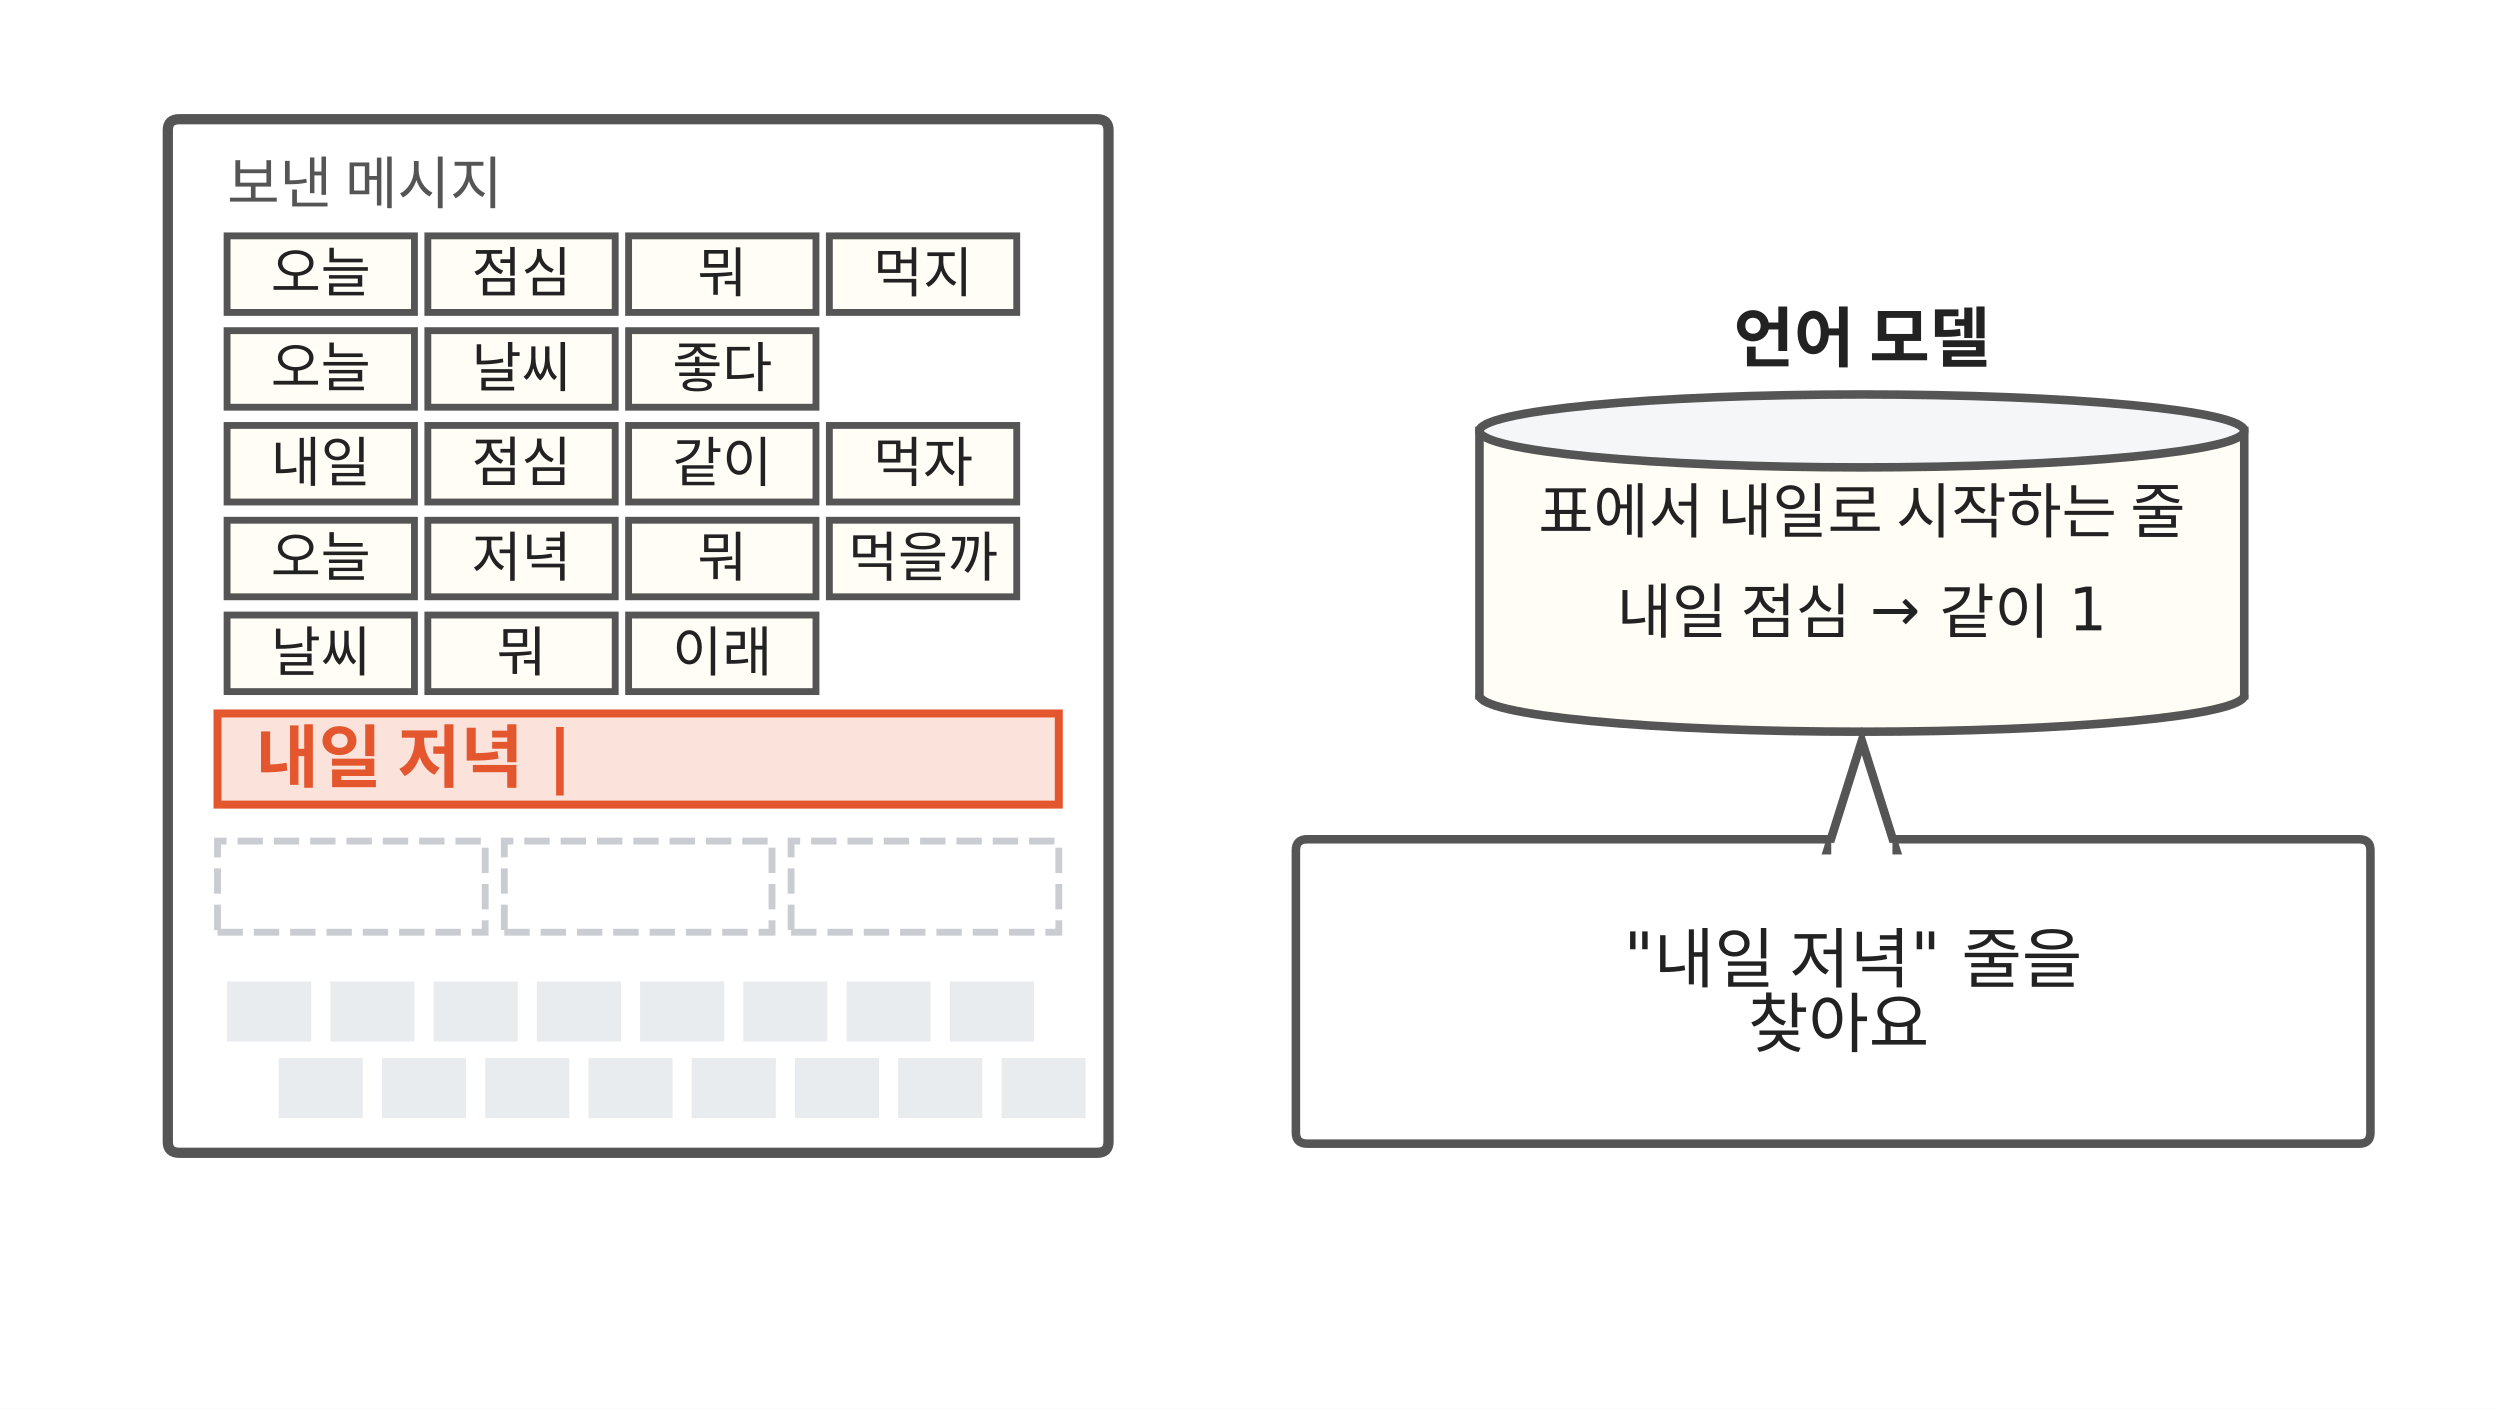
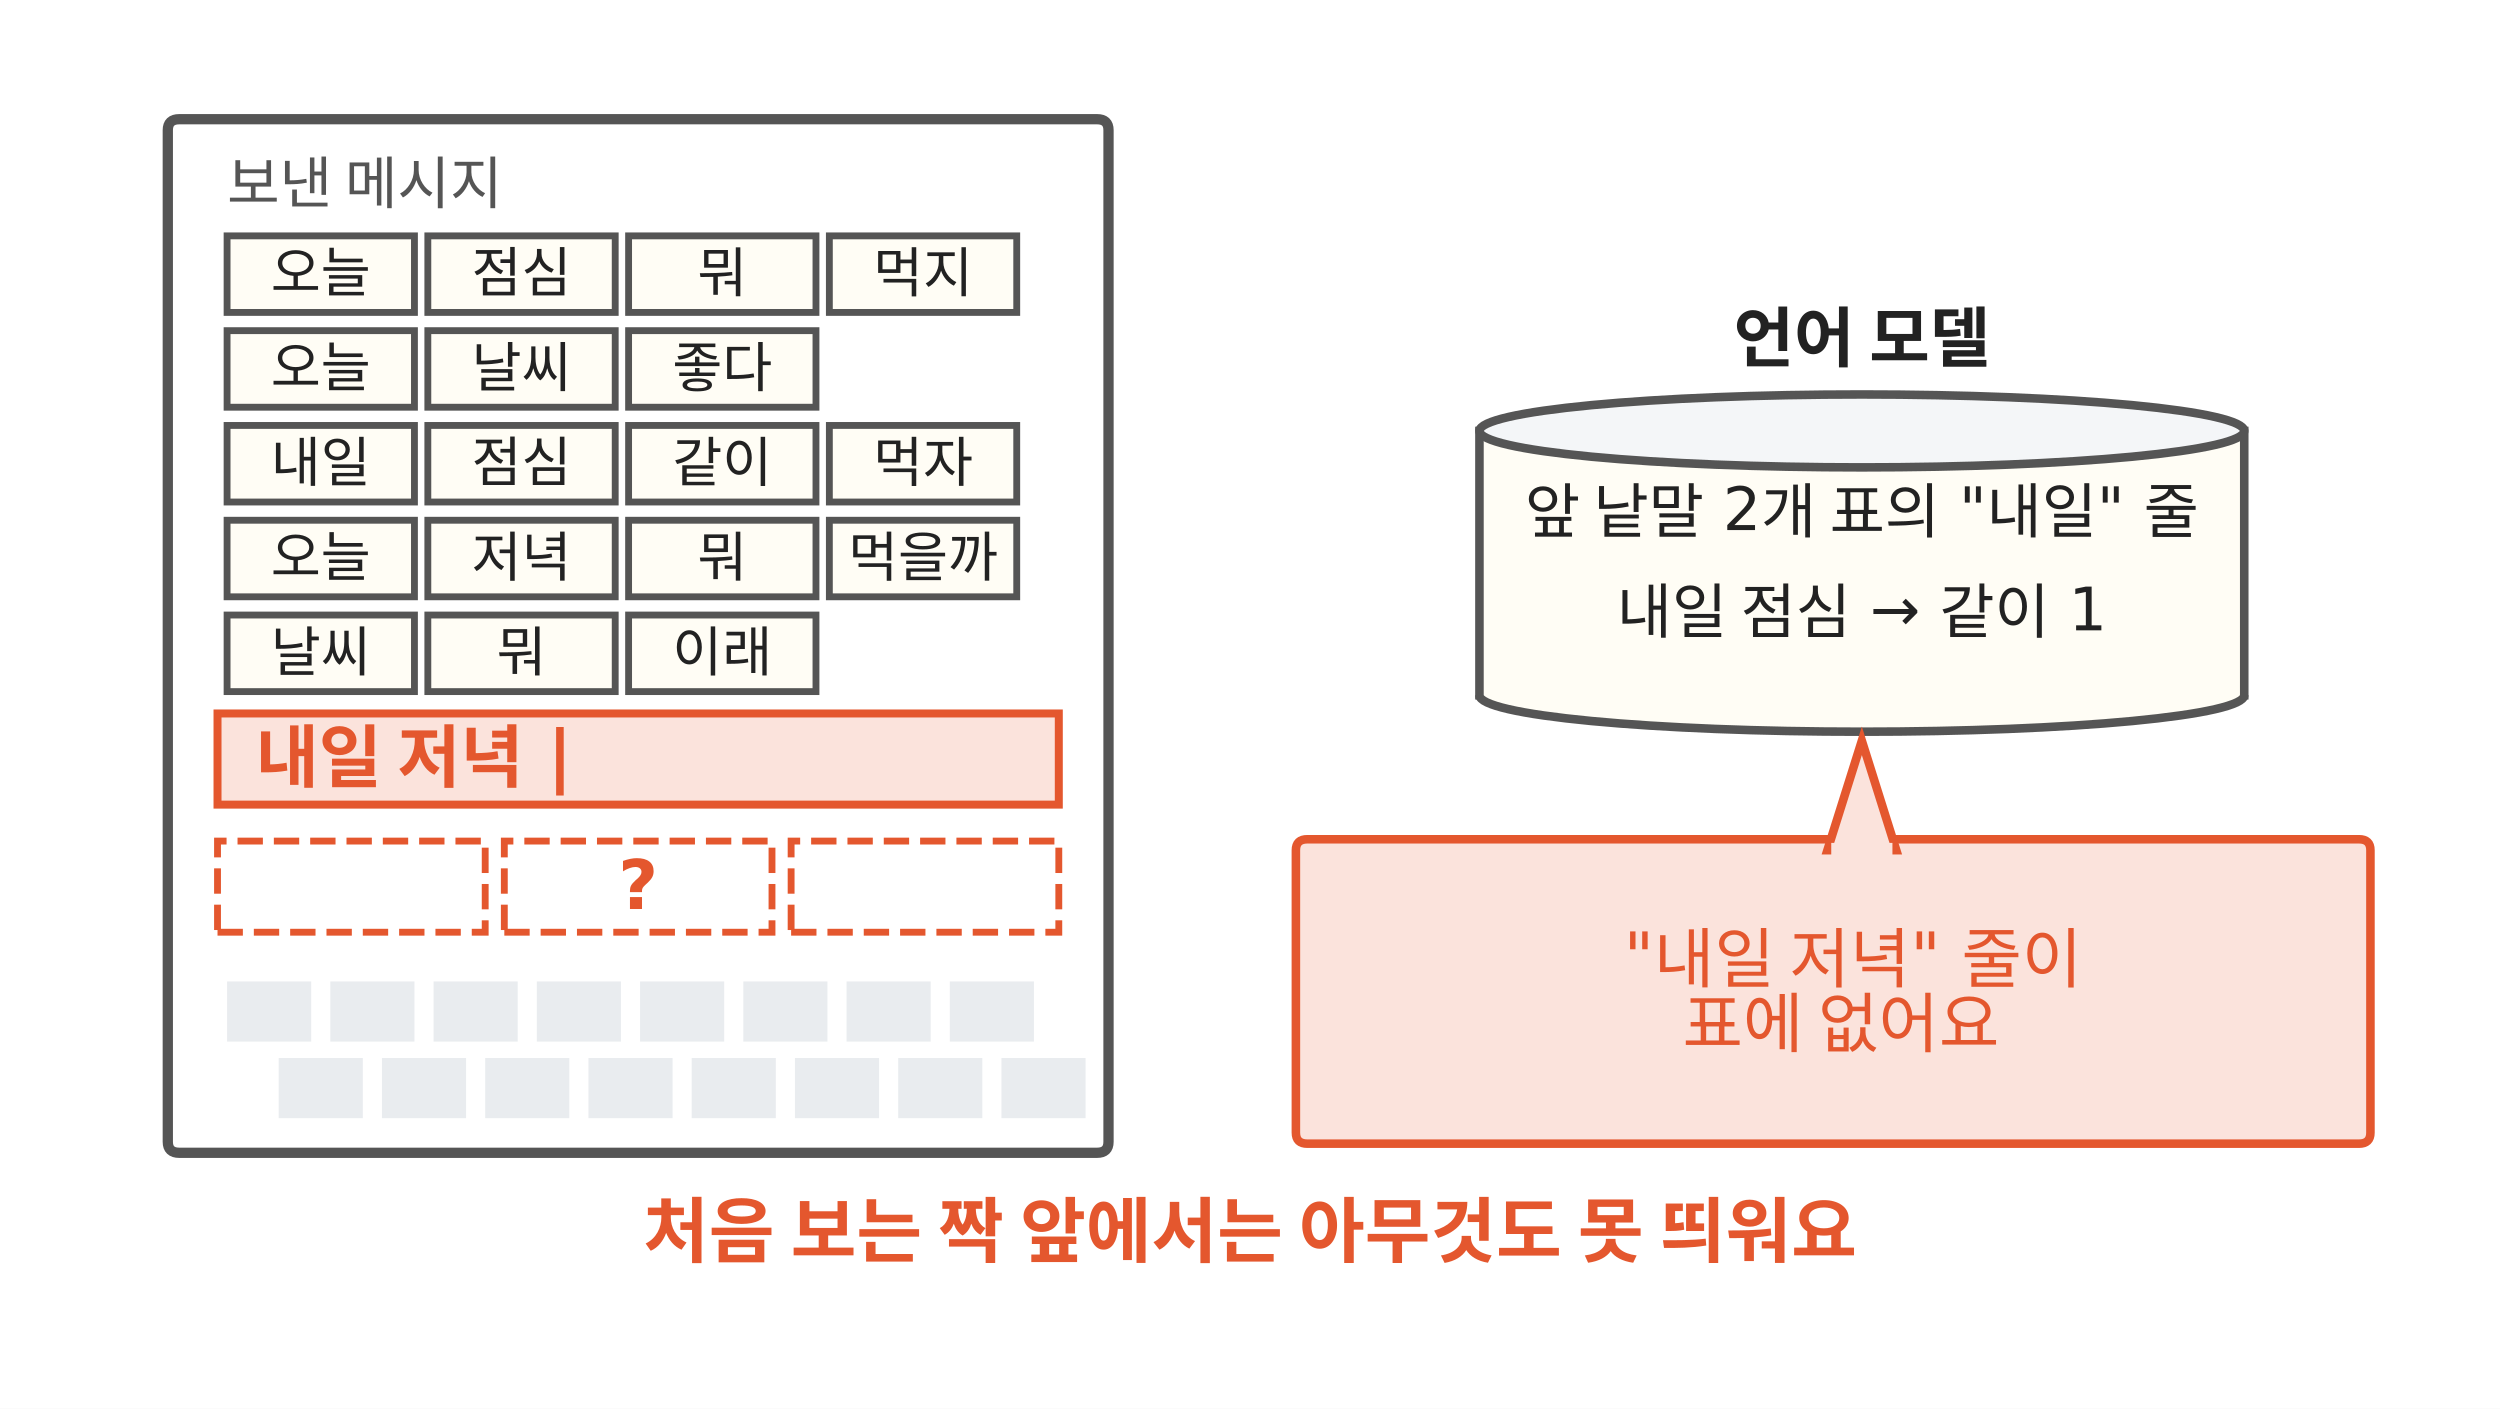
<svg xmlns="http://www.w3.org/2000/svg" width="437.76pt" height="246.672pt" viewBox="0 0 437.76 246.672" version="1.1">
  <defs>
    <style type="text/css">*{stroke-linejoin: round; stroke-linecap: butt}</style>
  </defs>
  <g id="figure_1">
    <g id="patch_1">
      <path d="M 0 246.672  L 437.76 246.672  L 437.76 0  L 0 0  z " style="fill: #ffffff" />
    </g>
    <g id="axes_1">
      <g id="patch_2">
-         <path d="M 18 228.672  L 419.76 228.672  L 419.76 18  L 18 18  L 18 228.672  z " clip-path="url(#pc4f47fcffe)" style="fill: none" />
+         <path d="M 18 228.672  L 419.76 228.672  L 419.76 18  L 18 18  L 18 228.672  z " clip-path="url(#p0c288375bb)" style="fill: none" />
      </g>
      <g id="patch_3">
-         <path d="M 326.016 128.124  C 343.774 128.124 360.807 127.451 373.364 126.254  C 385.921 125.057 392.976 123.433 392.976 121.74  C 392.976 120.047 385.921 118.423 373.364 117.226  C 360.807 116.029 343.774 115.356 326.016 115.356  C 308.258 115.356 291.225 116.029 278.668 117.226  C 266.111 118.423 259.056 120.047 259.056 121.74  C 259.056 123.433 266.111 125.057 278.668 126.254  C 291.225 127.451 308.258 128.124 326.016 128.124  z " clip-path="url(#pc4f47fcffe)" style="fill: #fffdf5" />
+         <path d="M 326.016 128.124  C 343.774 128.124 360.807 127.451 373.364 126.254  C 385.921 125.057 392.976 123.433 392.976 121.74  C 392.976 120.047 385.921 118.423 373.364 117.226  C 360.807 116.029 343.774 115.356 326.016 115.356  C 308.258 115.356 291.225 116.029 278.668 117.226  C 266.111 118.423 259.056 120.047 259.056 121.74  C 259.056 123.433 266.111 125.057 278.668 126.254  C 291.225 127.451 308.258 128.124 326.016 128.124  z " clip-path="url(#p0c288375bb)" style="fill: #fffdf5" />
      </g>
      <g id="patch_4">
-         <path d="M 259.056 121.74  L 392.976 121.74  L 392.976 75.456  L 259.056 75.456  z " clip-path="url(#pc4f47fcffe)" style="fill: #fffdf5" />
+         <path d="M 259.056 121.74  L 392.976 121.74  L 392.976 75.456  L 259.056 75.456  z " clip-path="url(#p0c288375bb)" style="fill: #fffdf5" />
      </g>
      <g id="patch_5">
-         <path d="M 259.056 121.74  C 259.056 123.432 266.116 125.057 278.668 126.254  C 291.221 127.451 308.264 128.124 326.016 128.124  C 343.768 128.124 360.811 127.451 373.364 126.254  C 385.916 125.057 392.976 123.432 392.976 121.74  " clip-path="url(#pc4f47fcffe)" style="fill: none; stroke: #555555; stroke-width: 1.5; stroke-linejoin: miter" />
+         <path d="M 259.056 121.74  C 259.056 123.432 266.116 125.057 278.668 126.254  C 291.221 127.451 308.264 128.124 326.016 128.124  C 343.768 128.124 360.811 127.451 373.364 126.254  C 385.916 125.057 392.976 123.432 392.976 121.74  " clip-path="url(#p0c288375bb)" style="fill: none; stroke: #555555; stroke-width: 1.5; stroke-linejoin: miter" />
      </g>
      <g id="patch_6">
-         <path d="M 326.016 81.84  C 343.774 81.84 360.807 81.167 373.364 79.97  C 385.921 78.773 392.976 77.149 392.976 75.456  C 392.976 73.763 385.921 72.139 373.364 70.942  C 360.807 69.745 343.774 69.072 326.016 69.072  C 308.258 69.072 291.225 69.745 278.668 70.942  C 266.111 72.139 259.056 73.763 259.056 75.456  C 259.056 77.149 266.111 78.773 278.668 79.97  C 291.225 81.167 308.258 81.84 326.016 81.84  z " clip-path="url(#pc4f47fcffe)" style="fill: #f4f6f8; stroke: #555555; stroke-width: 1.5; stroke-linejoin: miter" />
+         <path d="M 326.016 81.84  C 343.774 81.84 360.807 81.167 373.364 79.97  C 385.921 78.773 392.976 77.149 392.976 75.456  C 392.976 73.763 385.921 72.139 373.364 70.942  C 360.807 69.745 343.774 69.072 326.016 69.072  C 308.258 69.072 291.225 69.745 278.668 70.942  C 266.111 72.139 259.056 73.763 259.056 75.456  C 259.056 77.149 266.111 78.773 278.668 79.97  C 291.225 81.167 308.258 81.84 326.016 81.84  z " clip-path="url(#p0c288375bb)" style="fill: #f4f6f8; stroke: #555555; stroke-width: 1.5; stroke-linejoin: miter" />
      </g>
      <g id="patch_7">
-         <path d="M 31.392 201.859  L 192.096 201.859  Q 194.105 201.859 194.105 199.944  L 194.105 22.788  Q 194.105 20.873 192.096 20.873  L 31.392 20.873  Q 29.383 20.873 29.383 22.788  L 29.383 199.944  Q 29.383 201.859 31.392 201.859  z " clip-path="url(#pc4f47fcffe)" style="fill: #ffffff; stroke: #555555; stroke-width: 1.8; stroke-linejoin: miter" />
+         <path d="M 31.392 201.859  L 192.096 201.859  Q 194.105 201.859 194.105 199.944  L 194.105 22.788  Q 194.105 20.873 192.096 20.873  L 31.392 20.873  Q 29.383 20.873 29.383 22.788  L 29.383 199.944  Q 29.383 201.859 31.392 201.859  z " clip-path="url(#p0c288375bb)" style="fill: #ffffff; stroke: #555555; stroke-width: 1.8; stroke-linejoin: miter" />
      </g>
      <g id="patch_8">
-         <path d="M 39.762 54.708  L 72.572 54.708  L 72.572 41.302  L 39.762 41.302  z " clip-path="url(#pc4f47fcffe)" style="fill: #fffdf5; stroke: #555555; stroke-width: 1.2; stroke-linejoin: miter" />
+         <path d="M 39.762 54.708  L 72.572 54.708  L 72.572 41.302  L 39.762 41.302  z " clip-path="url(#p0c288375bb)" style="fill: #fffdf5; stroke: #555555; stroke-width: 1.2; stroke-linejoin: miter" />
      </g>
      <g id="patch_9">
-         <path d="M 74.916 54.708  L 107.726 54.708  L 107.726 41.302  L 74.916 41.302  z " clip-path="url(#pc4f47fcffe)" style="fill: #fffdf5; stroke: #555555; stroke-width: 1.2; stroke-linejoin: miter" />
+         <path d="M 74.916 54.708  L 107.726 54.708  L 107.726 41.302  L 74.916 41.302  z " clip-path="url(#p0c288375bb)" style="fill: #fffdf5; stroke: #555555; stroke-width: 1.2; stroke-linejoin: miter" />
      </g>
      <g id="patch_10">
-         <path d="M 110.07 54.708  L 142.88 54.708  L 142.88 41.302  L 110.07 41.302  z " clip-path="url(#pc4f47fcffe)" style="fill: #fffdf5; stroke: #555555; stroke-width: 1.2; stroke-linejoin: miter" />
+         <path d="M 110.07 54.708  L 142.88 54.708  L 142.88 41.302  L 110.07 41.302  z " clip-path="url(#p0c288375bb)" style="fill: #fffdf5; stroke: #555555; stroke-width: 1.2; stroke-linejoin: miter" />
      </g>
      <g id="patch_11">
-         <path d="M 145.224 54.708  L 178.034 54.708  L 178.034 41.302  L 145.224 41.302  z " clip-path="url(#pc4f47fcffe)" style="fill: #fffdf5; stroke: #555555; stroke-width: 1.2; stroke-linejoin: miter" />
+         <path d="M 145.224 54.708  L 178.034 54.708  L 178.034 41.302  L 145.224 41.302  z " clip-path="url(#p0c288375bb)" style="fill: #fffdf5; stroke: #555555; stroke-width: 1.2; stroke-linejoin: miter" />
      </g>
      <g id="patch_12">
-         <path d="M 39.762 71.306  L 72.572 71.306  L 72.572 57.9  L 39.762 57.9  z " clip-path="url(#pc4f47fcffe)" style="fill: #fffdf5; stroke: #555555; stroke-width: 1.2; stroke-linejoin: miter" />
+         <path d="M 39.762 71.306  L 72.572 71.306  L 72.572 57.9  L 39.762 57.9  z " clip-path="url(#p0c288375bb)" style="fill: #fffdf5; stroke: #555555; stroke-width: 1.2; stroke-linejoin: miter" />
      </g>
      <g id="patch_13">
-         <path d="M 74.916 71.306  L 107.726 71.306  L 107.726 57.9  L 74.916 57.9  z " clip-path="url(#pc4f47fcffe)" style="fill: #fffdf5; stroke: #555555; stroke-width: 1.2; stroke-linejoin: miter" />
+         <path d="M 74.916 71.306  L 107.726 71.306  L 107.726 57.9  L 74.916 57.9  z " clip-path="url(#p0c288375bb)" style="fill: #fffdf5; stroke: #555555; stroke-width: 1.2; stroke-linejoin: miter" />
      </g>
      <g id="patch_14">
-         <path d="M 110.07 71.306  L 142.88 71.306  L 142.88 57.9  L 110.07 57.9  z " clip-path="url(#pc4f47fcffe)" style="fill: #fffdf5; stroke: #555555; stroke-width: 1.2; stroke-linejoin: miter" />
+         <path d="M 110.07 71.306  L 142.88 71.306  L 142.88 57.9  L 110.07 57.9  z " clip-path="url(#p0c288375bb)" style="fill: #fffdf5; stroke: #555555; stroke-width: 1.2; stroke-linejoin: miter" />
      </g>
      <g id="patch_15">
-         <path d="M 39.762 87.905  L 72.572 87.905  L 72.572 74.498  L 39.762 74.498  z " clip-path="url(#pc4f47fcffe)" style="fill: #fffdf5; stroke: #555555; stroke-width: 1.2; stroke-linejoin: miter" />
+         <path d="M 39.762 87.905  L 72.572 87.905  L 72.572 74.498  L 39.762 74.498  z " clip-path="url(#p0c288375bb)" style="fill: #fffdf5; stroke: #555555; stroke-width: 1.2; stroke-linejoin: miter" />
      </g>
      <g id="patch_16">
-         <path d="M 74.916 87.905  L 107.726 87.905  L 107.726 74.498  L 74.916 74.498  z " clip-path="url(#pc4f47fcffe)" style="fill: #fffdf5; stroke: #555555; stroke-width: 1.2; stroke-linejoin: miter" />
+         <path d="M 74.916 87.905  L 107.726 87.905  L 107.726 74.498  L 74.916 74.498  z " clip-path="url(#p0c288375bb)" style="fill: #fffdf5; stroke: #555555; stroke-width: 1.2; stroke-linejoin: miter" />
      </g>
      <g id="patch_17">
-         <path d="M 110.07 87.905  L 142.88 87.905  L 142.88 74.498  L 110.07 74.498  z " clip-path="url(#pc4f47fcffe)" style="fill: #fffdf5; stroke: #555555; stroke-width: 1.2; stroke-linejoin: miter" />
+         <path d="M 110.07 87.905  L 142.88 87.905  L 142.88 74.498  L 110.07 74.498  z " clip-path="url(#p0c288375bb)" style="fill: #fffdf5; stroke: #555555; stroke-width: 1.2; stroke-linejoin: miter" />
      </g>
      <g id="patch_18">
-         <path d="M 145.224 87.905  L 178.034 87.905  L 178.034 74.498  L 145.224 74.498  z " clip-path="url(#pc4f47fcffe)" style="fill: #fffdf5; stroke: #555555; stroke-width: 1.2; stroke-linejoin: miter" />
+         <path d="M 145.224 87.905  L 178.034 87.905  L 178.034 74.498  L 145.224 74.498  z " clip-path="url(#p0c288375bb)" style="fill: #fffdf5; stroke: #555555; stroke-width: 1.2; stroke-linejoin: miter" />
      </g>
      <g id="patch_19">
-         <path d="M 39.762 104.503  L 72.572 104.503  L 72.572 91.097  L 39.762 91.097  z " clip-path="url(#pc4f47fcffe)" style="fill: #fffdf5; stroke: #555555; stroke-width: 1.2; stroke-linejoin: miter" />
+         <path d="M 39.762 104.503  L 72.572 104.503  L 72.572 91.097  L 39.762 91.097  z " clip-path="url(#p0c288375bb)" style="fill: #fffdf5; stroke: #555555; stroke-width: 1.2; stroke-linejoin: miter" />
      </g>
      <g id="patch_20">
-         <path d="M 74.916 104.503  L 107.726 104.503  L 107.726 91.097  L 74.916 91.097  z " clip-path="url(#pc4f47fcffe)" style="fill: #fffdf5; stroke: #555555; stroke-width: 1.2; stroke-linejoin: miter" />
+         <path d="M 74.916 104.503  L 107.726 104.503  L 107.726 91.097  L 74.916 91.097  z " clip-path="url(#p0c288375bb)" style="fill: #fffdf5; stroke: #555555; stroke-width: 1.2; stroke-linejoin: miter" />
      </g>
      <g id="patch_21">
-         <path d="M 110.07 104.503  L 142.88 104.503  L 142.88 91.097  L 110.07 91.097  z " clip-path="url(#pc4f47fcffe)" style="fill: #fffdf5; stroke: #555555; stroke-width: 1.2; stroke-linejoin: miter" />
+         <path d="M 110.07 104.503  L 142.88 104.503  L 142.88 91.097  L 110.07 91.097  z " clip-path="url(#p0c288375bb)" style="fill: #fffdf5; stroke: #555555; stroke-width: 1.2; stroke-linejoin: miter" />
      </g>
      <g id="patch_22">
-         <path d="M 145.224 104.503  L 178.034 104.503  L 178.034 91.097  L 145.224 91.097  z " clip-path="url(#pc4f47fcffe)" style="fill: #fffdf5; stroke: #555555; stroke-width: 1.2; stroke-linejoin: miter" />
+         <path d="M 145.224 104.503  L 178.034 104.503  L 178.034 91.097  L 145.224 91.097  z " clip-path="url(#p0c288375bb)" style="fill: #fffdf5; stroke: #555555; stroke-width: 1.2; stroke-linejoin: miter" />
      </g>
      <g id="patch_23">
-         <path d="M 39.762 121.102  L 72.572 121.102  L 72.572 107.695  L 39.762 107.695  z " clip-path="url(#pc4f47fcffe)" style="fill: #fffdf5; stroke: #555555; stroke-width: 1.2; stroke-linejoin: miter" />
+         <path d="M 39.762 121.102  L 72.572 121.102  L 72.572 107.695  L 39.762 107.695  z " clip-path="url(#p0c288375bb)" style="fill: #fffdf5; stroke: #555555; stroke-width: 1.2; stroke-linejoin: miter" />
      </g>
      <g id="patch_24">
-         <path d="M 74.916 121.102  L 107.726 121.102  L 107.726 107.695  L 74.916 107.695  z " clip-path="url(#pc4f47fcffe)" style="fill: #fffdf5; stroke: #555555; stroke-width: 1.2; stroke-linejoin: miter" />
+         <path d="M 74.916 121.102  L 107.726 121.102  L 107.726 107.695  L 74.916 107.695  z " clip-path="url(#p0c288375bb)" style="fill: #fffdf5; stroke: #555555; stroke-width: 1.2; stroke-linejoin: miter" />
      </g>
      <g id="patch_25">
-         <path d="M 110.07 121.102  L 142.88 121.102  L 142.88 107.695  L 110.07 107.695  z " clip-path="url(#pc4f47fcffe)" style="fill: #fffdf5; stroke: #555555; stroke-width: 1.2; stroke-linejoin: miter" />
+         <path d="M 110.07 121.102  L 142.88 121.102  L 142.88 107.695  L 110.07 107.695  z " clip-path="url(#p0c288375bb)" style="fill: #fffdf5; stroke: #555555; stroke-width: 1.2; stroke-linejoin: miter" />
      </g>
      <g id="patch_26">
-         <path d="M 38.088 140.892  L 185.4 140.892  L 185.4 124.932  L 38.088 124.932  z " clip-path="url(#pc4f47fcffe)" style="fill: #fbe3dc; stroke: #e4572e; stroke-width: 1.4; stroke-linejoin: miter" />
+         <path d="M 38.088 140.892  L 185.4 140.892  L 185.4 124.932  L 38.088 124.932  z " clip-path="url(#p0c288375bb)" style="fill: #fbe3dc; stroke: #e4572e; stroke-width: 1.4; stroke-linejoin: miter" />
      </g>
      <g id="patch_27">
-         <path d="M 38.088 163.236  L 84.96 163.236  L 84.96 147.276  L 38.088 147.276  z " clip-path="url(#pc4f47fcffe)" style="fill: #ffffff; stroke-dasharray: 4.44,1.92; stroke-dashoffset: 0; stroke: #c9ccd1; stroke-width: 1.2; stroke-linejoin: miter" />
+         <path d="M 38.088 163.236  L 84.96 163.236  L 84.96 147.276  L 38.088 147.276  z " clip-path="url(#p0c288375bb)" style="fill: #ffffff; stroke-dasharray: 4.44,1.92; stroke-dashoffset: 0; stroke: #e4572e; stroke-width: 1.2; stroke-linejoin: miter" />
      </g>
      <g id="patch_28">
-         <path d="M 88.308 163.236  L 135.18 163.236  L 135.18 147.276  L 88.308 147.276  z " clip-path="url(#pc4f47fcffe)" style="fill: #ffffff; stroke-dasharray: 4.44,1.92; stroke-dashoffset: 0; stroke: #c9ccd1; stroke-width: 1.2; stroke-linejoin: miter" />
+         <path d="M 88.308 163.236  L 135.18 163.236  L 135.18 147.276  L 88.308 147.276  z " clip-path="url(#p0c288375bb)" style="fill: #ffffff; stroke-dasharray: 4.44,1.92; stroke-dashoffset: 0; stroke: #e4572e; stroke-width: 1.2; stroke-linejoin: miter" />
      </g>
      <g id="patch_29">
-         <path d="M 138.528 163.236  L 185.4 163.236  L 185.4 147.276  L 138.528 147.276  z " clip-path="url(#pc4f47fcffe)" style="fill: #ffffff; stroke-dasharray: 4.44,1.92; stroke-dashoffset: 0; stroke: #c9ccd1; stroke-width: 1.2; stroke-linejoin: miter" />
+         <path d="M 138.528 163.236  L 185.4 163.236  L 185.4 147.276  L 138.528 147.276  z " clip-path="url(#p0c288375bb)" style="fill: #ffffff; stroke-dasharray: 4.44,1.92; stroke-dashoffset: 0; stroke: #e4572e; stroke-width: 1.2; stroke-linejoin: miter" />
      </g>
      <g id="patch_30">
-         <path d="M 39.762 182.388  L 54.493 182.388  L 54.493 171.854  L 39.762 171.854  z " clip-path="url(#pc4f47fcffe)" style="fill: #e9ecef" />
+         <path d="M 39.762 182.388  L 54.493 182.388  L 54.493 171.854  L 39.762 171.854  z " clip-path="url(#p0c288375bb)" style="fill: #e9ecef" />
      </g>
      <g id="patch_31">
-         <path d="M 57.841 182.388  L 72.572 182.388  L 72.572 171.854  L 57.841 171.854  z " clip-path="url(#pc4f47fcffe)" style="fill: #e9ecef" />
+         <path d="M 57.841 182.388  L 72.572 182.388  L 72.572 171.854  L 57.841 171.854  z " clip-path="url(#p0c288375bb)" style="fill: #e9ecef" />
      </g>
      <g id="patch_32">
-         <path d="M 75.92 182.388  L 90.652 182.388  L 90.652 171.854  L 75.92 171.854  z " clip-path="url(#pc4f47fcffe)" style="fill: #e9ecef" />
+         <path d="M 75.92 182.388  L 90.652 182.388  L 90.652 171.854  L 75.92 171.854  z " clip-path="url(#p0c288375bb)" style="fill: #e9ecef" />
      </g>
      <g id="patch_33">
-         <path d="M 94 182.388  L 108.731 182.388  L 108.731 171.854  L 94 171.854  z " clip-path="url(#pc4f47fcffe)" style="fill: #e9ecef" />
+         <path d="M 94 182.388  L 108.731 182.388  L 108.731 171.854  L 94 171.854  z " clip-path="url(#p0c288375bb)" style="fill: #e9ecef" />
      </g>
      <g id="patch_34">
-         <path d="M 112.079 182.388  L 126.81 182.388  L 126.81 171.854  L 112.079 171.854  z " clip-path="url(#pc4f47fcffe)" style="fill: #e9ecef" />
+         <path d="M 112.079 182.388  L 126.81 182.388  L 126.81 171.854  L 112.079 171.854  z " clip-path="url(#p0c288375bb)" style="fill: #e9ecef" />
      </g>
      <g id="patch_35">
-         <path d="M 130.158 182.388  L 144.889 182.388  L 144.889 171.854  L 130.158 171.854  z " clip-path="url(#pc4f47fcffe)" style="fill: #e9ecef" />
+         <path d="M 130.158 182.388  L 144.889 182.388  L 144.889 171.854  L 130.158 171.854  z " clip-path="url(#p0c288375bb)" style="fill: #e9ecef" />
      </g>
      <g id="patch_36">
-         <path d="M 148.237 182.388  L 162.968 182.388  L 162.968 171.854  L 148.237 171.854  z " clip-path="url(#pc4f47fcffe)" style="fill: #e9ecef" />
+         <path d="M 148.237 182.388  L 162.968 182.388  L 162.968 171.854  L 148.237 171.854  z " clip-path="url(#p0c288375bb)" style="fill: #e9ecef" />
      </g>
      <g id="patch_37">
-         <path d="M 166.316 182.388  L 181.048 182.388  L 181.048 171.854  L 166.316 171.854  z " clip-path="url(#pc4f47fcffe)" style="fill: #e9ecef" />
+         <path d="M 166.316 182.388  L 181.048 182.388  L 181.048 171.854  L 166.316 171.854  z " clip-path="url(#p0c288375bb)" style="fill: #e9ecef" />
      </g>
      <g id="patch_38">
-         <path d="M 48.802 195.794  L 63.533 195.794  L 63.533 185.261  L 48.802 185.261  z " clip-path="url(#pc4f47fcffe)" style="fill: #e9ecef" />
+         <path d="M 48.802 195.794  L 63.533 195.794  L 63.533 185.261  L 48.802 185.261  z " clip-path="url(#p0c288375bb)" style="fill: #e9ecef" />
      </g>
      <g id="patch_39">
-         <path d="M 66.881 195.794  L 81.612 195.794  L 81.612 185.261  L 66.881 185.261  z " clip-path="url(#pc4f47fcffe)" style="fill: #e9ecef" />
+         <path d="M 66.881 195.794  L 81.612 195.794  L 81.612 185.261  L 66.881 185.261  z " clip-path="url(#p0c288375bb)" style="fill: #e9ecef" />
      </g>
      <g id="patch_40">
-         <path d="M 84.96 195.794  L 99.691 195.794  L 99.691 185.261  L 84.96 185.261  z " clip-path="url(#pc4f47fcffe)" style="fill: #e9ecef" />
+         <path d="M 84.96 195.794  L 99.691 195.794  L 99.691 185.261  L 84.96 185.261  z " clip-path="url(#p0c288375bb)" style="fill: #e9ecef" />
      </g>
      <g id="patch_41">
-         <path d="M 103.039 195.794  L 117.77 195.794  L 117.77 185.261  L 103.039 185.261  z " clip-path="url(#pc4f47fcffe)" style="fill: #e9ecef" />
+         <path d="M 103.039 195.794  L 117.77 195.794  L 117.77 185.261  L 103.039 185.261  z " clip-path="url(#p0c288375bb)" style="fill: #e9ecef" />
      </g>
      <g id="patch_42">
-         <path d="M 121.118 195.794  L 135.85 195.794  L 135.85 185.261  L 121.118 185.261  z " clip-path="url(#pc4f47fcffe)" style="fill: #e9ecef" />
+         <path d="M 121.118 195.794  L 135.85 195.794  L 135.85 185.261  L 121.118 185.261  z " clip-path="url(#p0c288375bb)" style="fill: #e9ecef" />
      </g>
      <g id="patch_43">
-         <path d="M 139.198 195.794  L 153.929 195.794  L 153.929 185.261  L 139.198 185.261  z " clip-path="url(#pc4f47fcffe)" style="fill: #e9ecef" />
+         <path d="M 139.198 195.794  L 153.929 195.794  L 153.929 185.261  L 139.198 185.261  z " clip-path="url(#p0c288375bb)" style="fill: #e9ecef" />
      </g>
      <g id="patch_44">
-         <path d="M 157.277 195.794  L 172.008 195.794  L 172.008 185.261  L 157.277 185.261  z " clip-path="url(#pc4f47fcffe)" style="fill: #e9ecef" />
+         <path d="M 157.277 195.794  L 172.008 195.794  L 172.008 185.261  L 157.277 185.261  z " clip-path="url(#p0c288375bb)" style="fill: #e9ecef" />
      </g>
      <g id="patch_45">
-         <path d="M 175.356 195.794  L 190.087 195.794  L 190.087 185.261  L 175.356 185.261  z " clip-path="url(#pc4f47fcffe)" style="fill: #e9ecef" />
+         <path d="M 175.356 195.794  L 190.087 195.794  L 190.087 185.261  L 175.356 185.261  z " clip-path="url(#p0c288375bb)" style="fill: #e9ecef" />
      </g>
      <g id="patch_46">
-         <path d="M 228.924 200.263  L 413.064 200.263  Q 415.073 200.263 415.073 198.348  L 415.073 148.872  Q 415.073 146.957 413.064 146.957  L 228.924 146.957  Q 226.915 146.957 226.915 148.872  L 226.915 198.348  Q 226.915 200.263 228.924 200.263  z " clip-path="url(#pc4f47fcffe)" style="fill: #ffffff; stroke: #555555; stroke-width: 1.5; stroke-linejoin: miter" />
+         <path d="M 228.924 200.263  L 413.064 200.263  Q 415.073 200.263 415.073 198.348  L 415.073 148.872  Q 415.073 146.957 413.064 146.957  L 228.924 146.957  Q 226.915 146.957 226.915 148.872  L 226.915 198.348  Q 226.915 200.263 228.924 200.263  z " clip-path="url(#p0c288375bb)" style="fill: #fbe3dc; stroke: #e4572e; stroke-width: 1.5; stroke-linejoin: miter" />
      </g>
      <g id="line2d_1">
-         <path d="M 259.056 121.74  L 259.056 75.456  " clip-path="url(#pc4f47fcffe)" style="fill: none; stroke: #555555; stroke-width: 1.5; stroke-linecap: square" />
+         <path d="M 259.056 121.74  L 259.056 75.456  " clip-path="url(#p0c288375bb)" style="fill: none; stroke: #555555; stroke-width: 1.5; stroke-linecap: square" />
      </g>
      <g id="line2d_2">
-         <path d="M 392.976 121.74  L 392.976 75.456  " clip-path="url(#pc4f47fcffe)" style="fill: none; stroke: #555555; stroke-width: 1.5; stroke-linecap: square" />
+         <path d="M 392.976 121.74  L 392.976 75.456  " clip-path="url(#p0c288375bb)" style="fill: none; stroke: #555555; stroke-width: 1.5; stroke-linecap: square" />
      </g>
      <g id="text_1">
        <text style="fill: #222222; font: 700 11.5px 'Apple SD Gothic Neo', 'Noto Sans KR', 'Malgun Gothic', 'DejaVu Sans', 'Bitstream Vera Sans', 'Computer Modern Sans Serif', 'Lucida Grande', 'Verdana', 'Geneva', 'Lucid', 'Arial', 'Helvetica', 'Avant Garde', sans-serif; text-anchor: middle" x="326.016" y="63.304" transform="rotate(-0 326.016 63.30358)">언어 모델</text>
      </g>
      <g id="text_2">
-         <text style="fill: #222222; font: 10.5px 'Apple SD Gothic Neo', 'Noto Sans KR', 'Malgun Gothic', 'DejaVu Sans', 'Bitstream Vera Sans', 'Computer Modern Sans Serif', 'Lucida Grande', 'Verdana', 'Geneva', 'Lucid', 'Arial', 'Helvetica', 'Avant Garde', sans-serif; text-anchor: middle" x="326.016" y="93.301" transform="rotate(-0 326.016 93.30141)">표에서 내일로 시작하는 줄</text>
+         <text style="fill: #222222; font: 10.5px 'Apple SD Gothic Neo', 'Noto Sans KR', 'Malgun Gothic', 'DejaVu Sans', 'Bitstream Vera Sans', 'Computer Modern Sans Serif', 'Lucida Grande', 'Verdana', 'Geneva', 'Lucid', 'Arial', 'Helvetica', 'Avant Garde', sans-serif; text-anchor: middle" x="326.016" y="93.296" transform="rotate(-0 326.016 93.29648)">앞 낱말 2개 표의 "내일" 줄</text>
      </g>
      <g id="text_3">
        <text style="fill: #222222; font: 10.5px 'Apple SD Gothic Neo', 'Noto Sans KR', 'Malgun Gothic', 'DejaVu Sans', 'Bitstream Vera Sans', 'Computer Modern Sans Serif', 'Lucida Grande', 'Verdana', 'Geneva', 'Lucid', 'Arial', 'Helvetica', 'Avant Garde', sans-serif; text-anchor: middle" x="326.016" y="110.852" transform="rotate(-0 326.016 110.8525)">내일 점심 → 같이 1</text>
      </g>
      <g id="text_4">
        <text style="fill: #555555; font: 10px 'Apple SD Gothic Neo', 'Noto Sans KR', 'Malgun Gothic', 'DejaVu Sans', 'Bitstream Vera Sans', 'Computer Modern Sans Serif', 'Lucida Grande', 'Verdana', 'Geneva', 'Lucid', 'Arial', 'Helvetica', 'Avant Garde', sans-serif; text-anchor: start" x="39.762" y="35.675" transform="rotate(-0 39.762 35.67494)">보낸 메시지</text>
      </g>
      <g id="text_5">
        <text style="fill: #222222; font: 9.5px 'Apple SD Gothic Neo', 'Noto Sans KR', 'Malgun Gothic', 'DejaVu Sans', 'Bitstream Vera Sans', 'Computer Modern Sans Serif', 'Lucida Grande', 'Verdana', 'Geneva', 'Lucid', 'Arial', 'Helvetica', 'Avant Garde', sans-serif; text-anchor: middle" x="56.167" y="51.102" transform="rotate(-0 56.1672 51.10195)">오늘</text>
      </g>
      <g id="text_6">
        <text style="fill: #222222; font: 9.5px 'Apple SD Gothic Neo', 'Noto Sans KR', 'Malgun Gothic', 'DejaVu Sans', 'Bitstream Vera Sans', 'Computer Modern Sans Serif', 'Lucida Grande', 'Verdana', 'Geneva', 'Lucid', 'Arial', 'Helvetica', 'Avant Garde', sans-serif; text-anchor: middle" x="91.321" y="51.102" transform="rotate(-0 91.3212 51.10195)">점심</text>
      </g>
      <g id="text_7">
        <text style="fill: #222222; font: 9.5px 'Apple SD Gothic Neo', 'Noto Sans KR', 'Malgun Gothic', 'DejaVu Sans', 'Bitstream Vera Sans', 'Computer Modern Sans Serif', 'Lucida Grande', 'Verdana', 'Geneva', 'Lucid', 'Arial', 'Helvetica', 'Avant Garde', sans-serif; text-anchor: middle" x="126.475" y="51.15" transform="rotate(-0 126.4752 51.15019)">뭐</text>
      </g>
      <g id="text_8">
        <text style="fill: #222222; font: 9.5px 'Apple SD Gothic Neo', 'Noto Sans KR', 'Malgun Gothic', 'DejaVu Sans', 'Bitstream Vera Sans', 'Computer Modern Sans Serif', 'Lucida Grande', 'Verdana', 'Geneva', 'Lucid', 'Arial', 'Helvetica', 'Avant Garde', sans-serif; text-anchor: middle" x="161.629" y="51.15" transform="rotate(-0 161.6292 51.15019)">먹지</text>
      </g>
      <g id="text_9">
        <text style="fill: #222222; font: 9.5px 'Apple SD Gothic Neo', 'Noto Sans KR', 'Malgun Gothic', 'DejaVu Sans', 'Bitstream Vera Sans', 'Computer Modern Sans Serif', 'Lucida Grande', 'Verdana', 'Geneva', 'Lucid', 'Arial', 'Helvetica', 'Avant Garde', sans-serif; text-anchor: middle" x="56.167" y="67.7" transform="rotate(-0 56.1672 67.70035)">오늘</text>
      </g>
      <g id="text_10">
        <text style="fill: #222222; font: 9.5px 'Apple SD Gothic Neo', 'Noto Sans KR', 'Malgun Gothic', 'DejaVu Sans', 'Bitstream Vera Sans', 'Computer Modern Sans Serif', 'Lucida Grande', 'Verdana', 'Geneva', 'Lucid', 'Arial', 'Helvetica', 'Avant Garde', sans-serif; text-anchor: middle" x="91.321" y="67.749" transform="rotate(-0 91.3212 67.74859)">날씨</text>
      </g>
      <g id="text_11">
        <text style="fill: #222222; font: 9.5px 'Apple SD Gothic Neo', 'Noto Sans KR', 'Malgun Gothic', 'DejaVu Sans', 'Bitstream Vera Sans', 'Computer Modern Sans Serif', 'Lucida Grande', 'Verdana', 'Geneva', 'Lucid', 'Arial', 'Helvetica', 'Avant Garde', sans-serif; text-anchor: middle" x="126.475" y="67.749" transform="rotate(-0 126.4752 67.74859)">좋다</text>
      </g>
      <g id="text_12">
        <text style="fill: #222222; font: 9.5px 'Apple SD Gothic Neo', 'Noto Sans KR', 'Malgun Gothic', 'DejaVu Sans', 'Bitstream Vera Sans', 'Computer Modern Sans Serif', 'Lucida Grande', 'Verdana', 'Geneva', 'Lucid', 'Arial', 'Helvetica', 'Avant Garde', sans-serif; text-anchor: middle" x="56.167" y="84.347" transform="rotate(-0 56.1672 84.34699)">내일</text>
      </g>
      <g id="text_13">
        <text style="fill: #222222; font: 9.5px 'Apple SD Gothic Neo', 'Noto Sans KR', 'Malgun Gothic', 'DejaVu Sans', 'Bitstream Vera Sans', 'Computer Modern Sans Serif', 'Lucida Grande', 'Verdana', 'Geneva', 'Lucid', 'Arial', 'Helvetica', 'Avant Garde', sans-serif; text-anchor: middle" x="91.321" y="84.299" transform="rotate(-0 91.3212 84.29875)">점심</text>
      </g>
      <g id="text_14">
        <text style="fill: #222222; font: 9.5px 'Apple SD Gothic Neo', 'Noto Sans KR', 'Malgun Gothic', 'DejaVu Sans', 'Bitstream Vera Sans', 'Computer Modern Sans Serif', 'Lucida Grande', 'Verdana', 'Geneva', 'Lucid', 'Arial', 'Helvetica', 'Avant Garde', sans-serif; text-anchor: middle" x="126.475" y="84.347" transform="rotate(-0 126.4752 84.34699)">같이</text>
      </g>
      <g id="text_15">
        <text style="fill: #222222; font: 9.5px 'Apple SD Gothic Neo', 'Noto Sans KR', 'Malgun Gothic', 'DejaVu Sans', 'Bitstream Vera Sans', 'Computer Modern Sans Serif', 'Lucida Grande', 'Verdana', 'Geneva', 'Lucid', 'Arial', 'Helvetica', 'Avant Garde', sans-serif; text-anchor: middle" x="161.629" y="84.347" transform="rotate(-0 161.6292 84.34699)">먹자</text>
      </g>
      <g id="text_16">
        <text style="fill: #222222; font: 9.5px 'Apple SD Gothic Neo', 'Noto Sans KR', 'Malgun Gothic', 'DejaVu Sans', 'Bitstream Vera Sans', 'Computer Modern Sans Serif', 'Lucida Grande', 'Verdana', 'Geneva', 'Lucid', 'Arial', 'Helvetica', 'Avant Garde', sans-serif; text-anchor: middle" x="56.167" y="100.897" transform="rotate(-0 56.1672 100.8971)">오늘</text>
      </g>
      <g id="text_17">
        <text style="fill: #222222; font: 9.5px 'Apple SD Gothic Neo', 'Noto Sans KR', 'Malgun Gothic', 'DejaVu Sans', 'Bitstream Vera Sans', 'Computer Modern Sans Serif', 'Lucida Grande', 'Verdana', 'Geneva', 'Lucid', 'Arial', 'Helvetica', 'Avant Garde', sans-serif; text-anchor: middle" x="91.321" y="100.945" transform="rotate(-0 91.3212 100.9454)">저녁</text>
      </g>
      <g id="text_18">
        <text style="fill: #222222; font: 9.5px 'Apple SD Gothic Neo', 'Noto Sans KR', 'Malgun Gothic', 'DejaVu Sans', 'Bitstream Vera Sans', 'Computer Modern Sans Serif', 'Lucida Grande', 'Verdana', 'Geneva', 'Lucid', 'Arial', 'Helvetica', 'Avant Garde', sans-serif; text-anchor: middle" x="126.475" y="100.945" transform="rotate(-0 126.4752 100.9454)">뭐</text>
      </g>
      <g id="text_19">
        <text style="fill: #222222; font: 9.5px 'Apple SD Gothic Neo', 'Noto Sans KR', 'Malgun Gothic', 'DejaVu Sans', 'Bitstream Vera Sans', 'Computer Modern Sans Serif', 'Lucida Grande', 'Verdana', 'Geneva', 'Lucid', 'Arial', 'Helvetica', 'Avant Garde', sans-serif; text-anchor: middle" x="161.629" y="100.945" transform="rotate(-0 161.6292 100.9454)">먹을까</text>
      </g>
      <g id="text_20">
        <text style="fill: #222222; font: 9.5px 'Apple SD Gothic Neo', 'Noto Sans KR', 'Malgun Gothic', 'DejaVu Sans', 'Bitstream Vera Sans', 'Computer Modern Sans Serif', 'Lucida Grande', 'Verdana', 'Geneva', 'Lucid', 'Arial', 'Helvetica', 'Avant Garde', sans-serif; text-anchor: middle" x="56.167" y="117.544" transform="rotate(-0 56.1672 117.5438)">날씨</text>
      </g>
      <g id="text_21">
        <text style="fill: #222222; font: 9.5px 'Apple SD Gothic Neo', 'Noto Sans KR', 'Malgun Gothic', 'DejaVu Sans', 'Bitstream Vera Sans', 'Computer Modern Sans Serif', 'Lucida Grande', 'Verdana', 'Geneva', 'Lucid', 'Arial', 'Helvetica', 'Avant Garde', sans-serif; text-anchor: middle" x="91.321" y="117.544" transform="rotate(-0 91.3212 117.5438)">뭐</text>
      </g>
      <g id="text_22">
        <text style="fill: #222222; font: 9.5px 'Apple SD Gothic Neo', 'Noto Sans KR', 'Malgun Gothic', 'DejaVu Sans', 'Bitstream Vera Sans', 'Computer Modern Sans Serif', 'Lucida Grande', 'Verdana', 'Geneva', 'Lucid', 'Arial', 'Helvetica', 'Avant Garde', sans-serif; text-anchor: middle" x="126.475" y="117.544" transform="rotate(-0 126.4752 117.5438)">이래</text>
      </g>
      <g id="text_23">
        <text style="fill: #e4572e; font: 700 12px 'Apple SD Gothic Neo', 'Noto Sans KR', 'Malgun Gothic', 'DejaVu Sans', 'Bitstream Vera Sans', 'Computer Modern Sans Serif', 'Lucida Grande', 'Verdana', 'Geneva', 'Lucid', 'Arial', 'Helvetica', 'Avant Garde', sans-serif; text-anchor: start" x="44.784" y="136.885" transform="rotate(-0 44.784 136.8851)">내일 저녁 |</text>
      </g>
+       <g id="text_24">
+         <text style="fill: #e4572e; font: 700 12px 'Apple SD Gothic Neo', 'Noto Sans KR', 'Malgun Gothic', 'DejaVu Sans', 'Bitstream Vera Sans', 'Computer Modern Sans Serif', 'Lucida Grande', 'Verdana', 'Geneva', 'Lucid', 'Arial', 'Helvetica', 'Avant Garde', sans-serif; text-anchor: middle" x="111.744" y="159.168" transform="rotate(-0 111.744 159.1682)">?</text>
+       </g>
      <g id="patch_47">
-         <path d="M 319.99 148.872  L 332.042 148.872  L 326.016 129.72  z " clip-path="url(#pc4f47fcffe)" style="fill: #ffffff; stroke: #555555; stroke-width: 1.5; stroke-linejoin: miter" />
-       </g>
-       <g id="text_24">
-         <text style="fill: #222222; font: 11.5px 'Apple SD Gothic Neo', 'Noto Sans KR', 'Malgun Gothic', 'DejaVu Sans', 'Bitstream Vera Sans', 'Computer Modern Sans Serif', 'Lucida Grande', 'Verdana', 'Geneva', 'Lucid', 'Arial', 'Helvetica', 'Avant Garde', sans-serif" transform="translate(284.3216 171.4879)">"내일 저녁" 줄을</text>
-         <text style="fill: #222222; font: 11.5px 'Apple SD Gothic Neo', 'Noto Sans KR', 'Malgun Gothic', 'DejaVu Sans', 'Bitstream Vera Sans', 'Computer Modern Sans Serif', 'Lucida Grande', 'Verdana', 'Geneva', 'Lucid', 'Arial', 'Helvetica', 'Avant Garde', sans-serif" transform="translate(306.0727 183.3473)">찾아요</text>
+         <path d="M 319.99 148.872  L 332.042 148.872  L 326.016 129.72  z " clip-path="url(#p0c288375bb)" style="fill: #fbe3dc; stroke: #e4572e; stroke-width: 1.5; stroke-linejoin: miter" />
+       </g>
+       <g id="text_25">
+         <text style="fill: #e4572e; font: 11.5px 'Apple SD Gothic Neo', 'Noto Sans KR', 'Malgun Gothic', 'DejaVu Sans', 'Bitstream Vera Sans', 'Computer Modern Sans Serif', 'Lucida Grande', 'Verdana', 'Geneva', 'Lucid', 'Arial', 'Helvetica', 'Avant Garde', sans-serif" transform="translate(284.3216 171.4879)">"내일 저녁" 줄이</text>
+         <text style="fill: #e4572e; font: 11.5px 'Apple SD Gothic Neo', 'Noto Sans KR', 'Malgun Gothic', 'DejaVu Sans', 'Bitstream Vera Sans', 'Computer Modern Sans Serif', 'Lucida Grande', 'Verdana', 'Geneva', 'Lucid', 'Arial', 'Helvetica', 'Avant Garde', sans-serif" transform="translate(294.6132 183.3473)">표에 없어요</text>
+       </g>
+       <g id="text_26">
+         <text style="fill: #e4572e; font: 700 12.5px 'Apple SD Gothic Neo', 'Noto Sans KR', 'Malgun Gothic', 'DejaVu Sans', 'Bitstream Vera Sans', 'Computer Modern Sans Serif', 'Lucida Grande', 'Verdana', 'Geneva', 'Lucid', 'Arial', 'Helvetica', 'Avant Garde', sans-serif; text-anchor: middle" x="218.88" y="220.049" transform="rotate(-0 218.88 220.0485)">처음 보는 짝 앞에서는 아무것도 못 띄워요</text>
      </g>
      <g id="patch_48">
-         <path d="M 320.659 150.149  L 331.373 150.149  L 331.373 147.595  L 320.659 147.595  z " clip-path="url(#pc4f47fcffe)" style="fill: #ffffff" />
+         <path d="M 320.659 150.149  L 331.373 150.149  L 331.373 147.595  L 320.659 147.595  z " clip-path="url(#p0c288375bb)" style="fill: #fbe3dc" />
      </g>
    </g>
  </g>
  <defs>
-     <clipPath id="pc4f47fcffe">
+     <clipPath id="p0c288375bb">
      <rect x="18" y="18" width="401.76" height="210.672" />
    </clipPath>
  </defs>
</svg>
